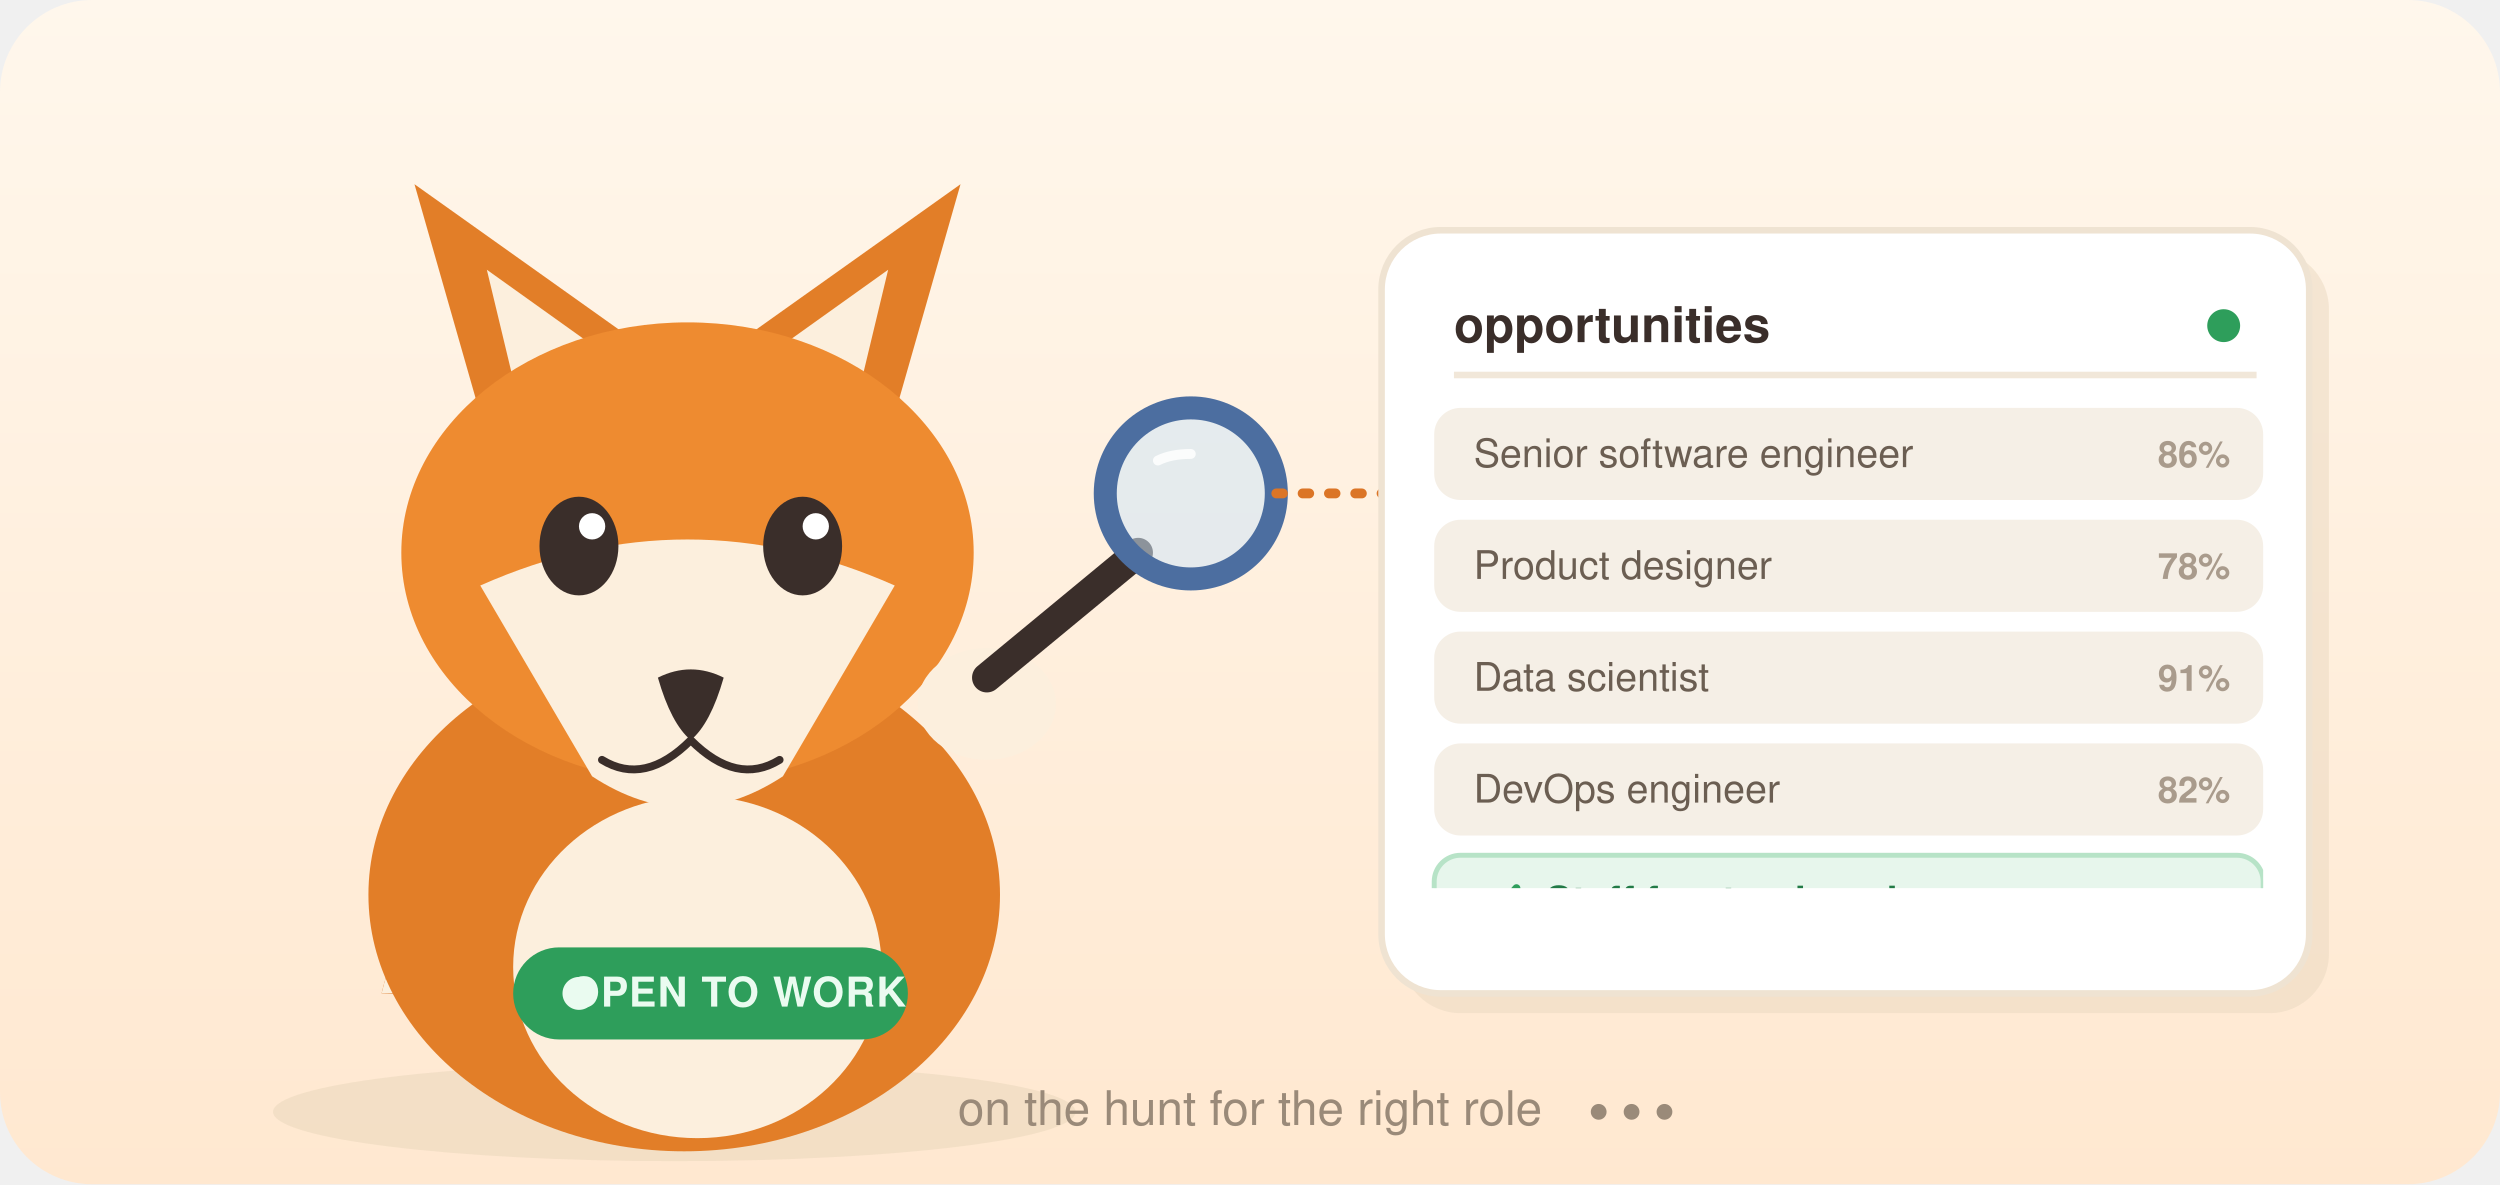
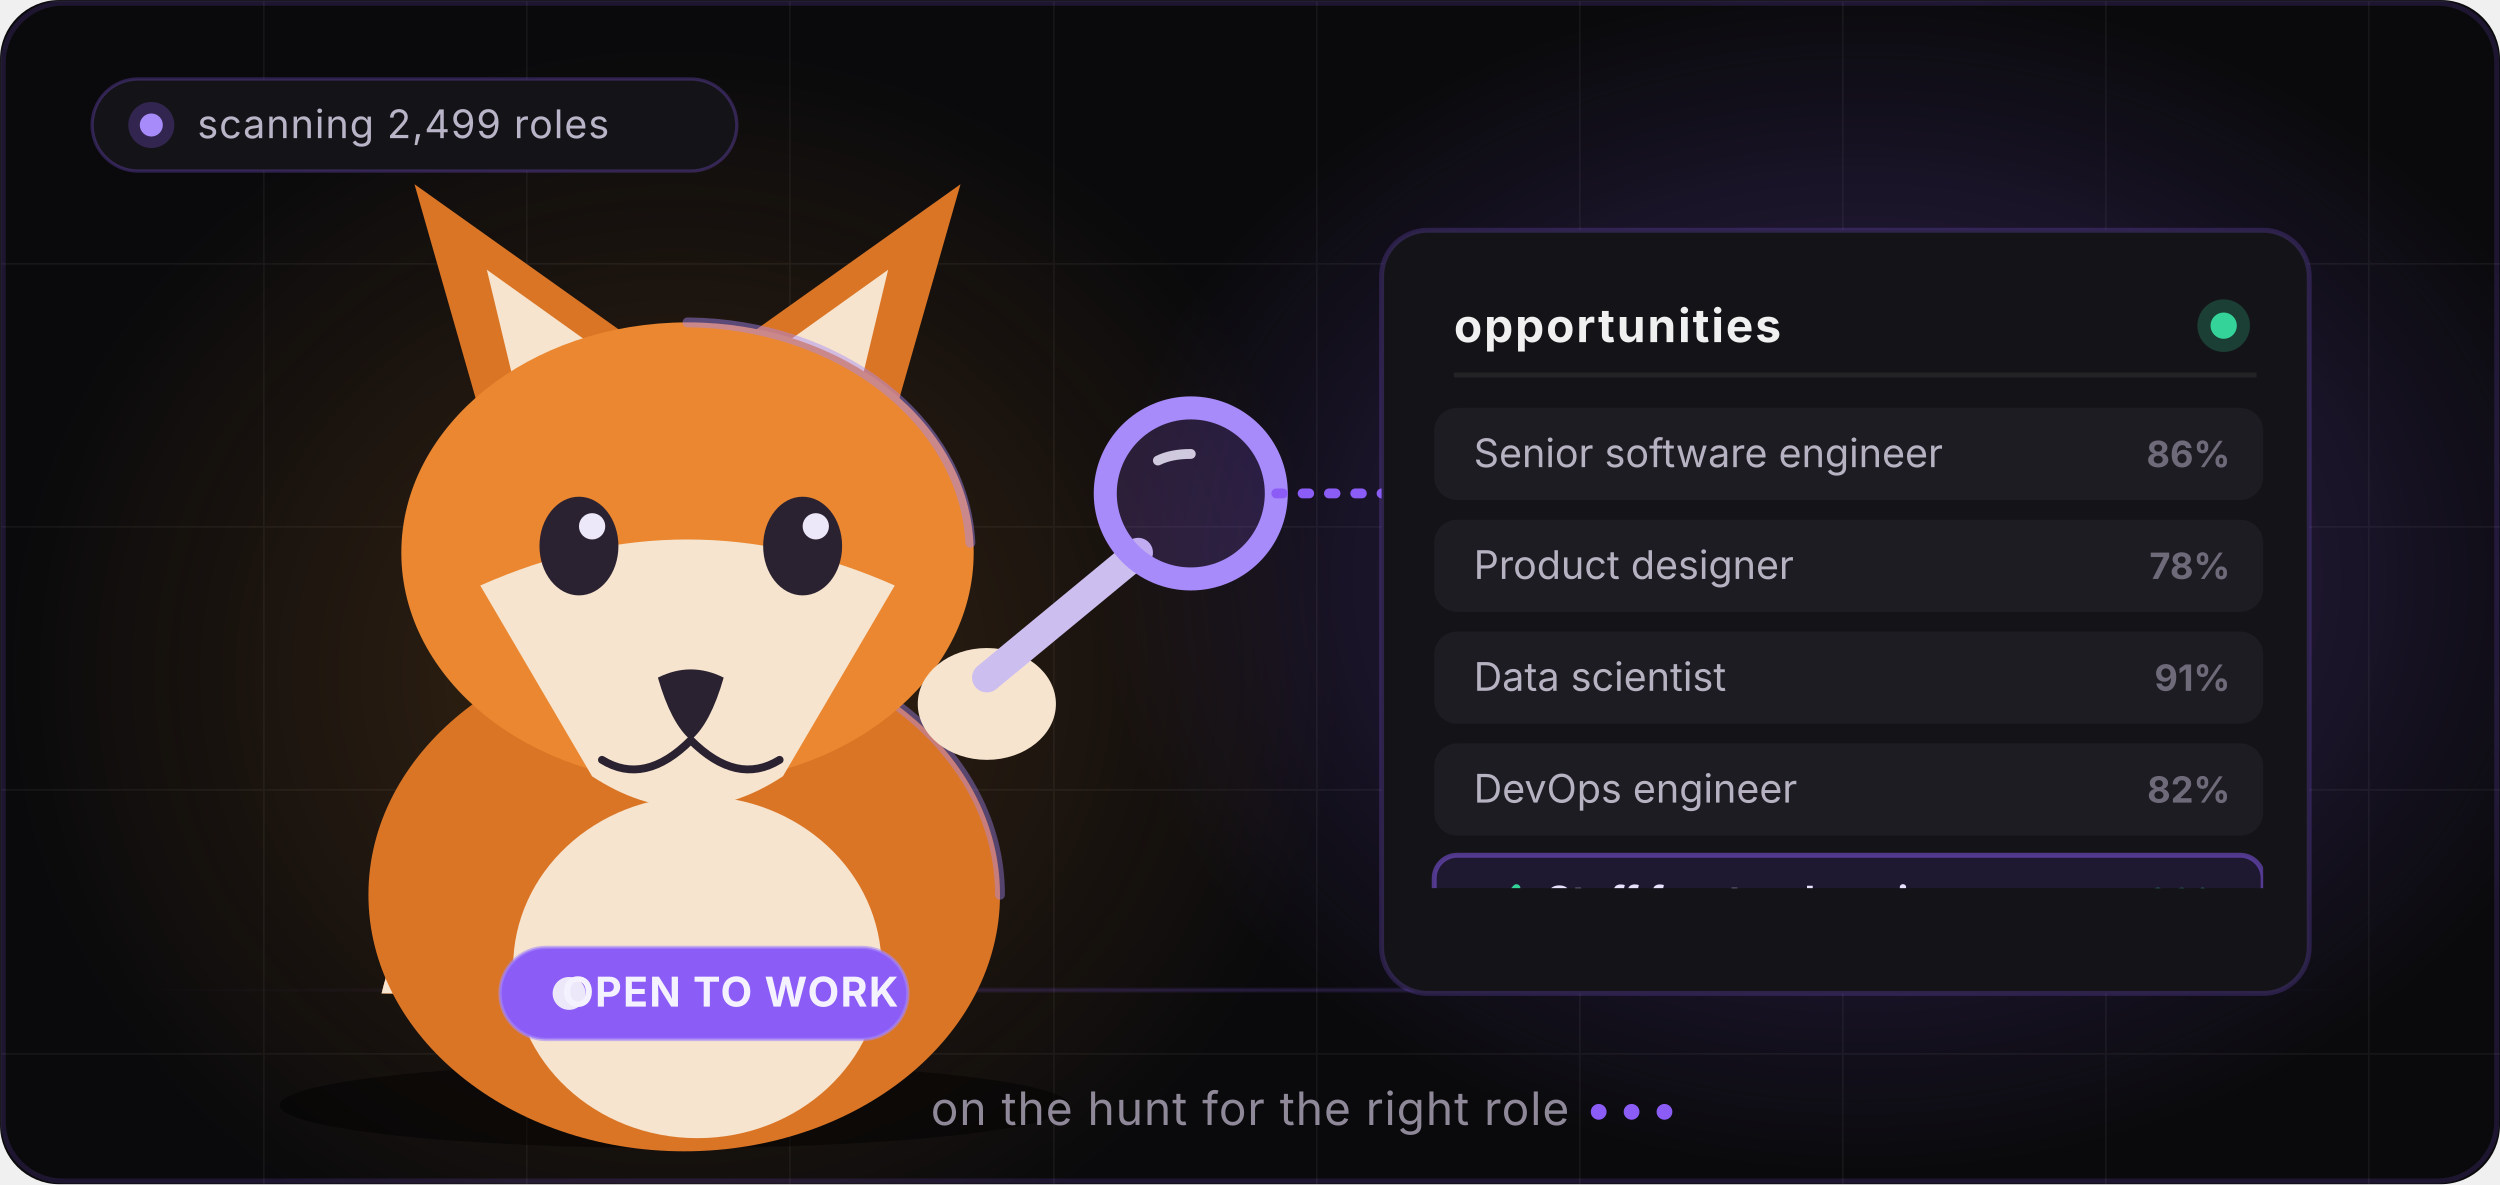
- <svg xmlns="http://www.w3.org/2000/svg" viewBox="0 0 760 360" width="760" height="360" role="img" aria-labelledby="t d" font-family="'Segoe UI',Helvetica,Arial,sans-serif">
+ <svg xmlns="http://www.w3.org/2000/svg" viewBox="0 0 760 360" width="760" height="360" role="img" aria-labelledby="t d" font-family="'Space Grotesk','Inter','Segoe UI',Helvetica,Arial,sans-serif">
  <defs>
-     <linearGradient id="card" x1="0" y1="0" x2="0" y2="1">
-       <stop offset="0" stop-color="#FFF7EC" />
-       <stop offset="1" stop-color="#FFE8D0" />
-     </linearGradient>
+     <clipPath id="card">
+       <rect x="0" y="0" width="760" height="360" rx="18" />
+     </clipPath>
    <clipPath id="listClip">
      <rect x="432" y="120" width="256" height="150" />
    </clipPath>
+     <pattern id="grid" width="80" height="80" patternUnits="userSpaceOnUse">
+       <path d="M80 0H0V80" fill="none" stroke="#F0F0F0" stroke-width="1" stroke-opacity="0.05" />
+     </pattern>
+     <radialGradient id="vglow" cx="50%" cy="50%" r="50%">
+       <stop offset="0" stop-color="#8B5CF6" stop-opacity="0.34" />
+       <stop offset="1" stop-color="#8B5CF6" stop-opacity="0" />
+     </radialGradient>
+     <radialGradient id="aglow" cx="50%" cy="50%" r="50%">
+       <stop offset="0" stop-color="#F0922F" stop-opacity="0.20" />
+       <stop offset="1" stop-color="#F0922F" stop-opacity="0" />
+     </radialGradient>
    <style>
      .bob{animation:bob 3.4s ease-in-out infinite}
      .blink{animation:blink 4.2s infinite;transform-box:fill-box;transform-origin:center}
      .pulse{animation:pulse 2.6s ease-in-out infinite;transform-box:fill-box;transform-origin:center}
      .scroll{animation:scroll 12s linear infinite}
      .beam{animation:beam 1.4s linear infinite}
      .live{animation:live 1.8s ease-in-out infinite;transform-box:fill-box;transform-origin:center}
+       .float{animation:floaty 6s ease-in-out infinite alternate;transform-box:fill-box}
      .dot{animation:blinkdot 1.5s infinite}.b{animation-delay:.25s}.c{animation-delay:.5s}
      @keyframes bob{0%,100%{transform:translateY(0)}50%{transform:translateY(-8px)}}
      @keyframes blink{0%,92%,100%{transform:scaleY(1)}96%{transform:scaleY(.12)}}
      @keyframes pulse{0%,100%{transform:scale(1)}50%{transform:scale(1.05)}}
      @keyframes scroll{0%{transform:translateY(0)}100%{transform:translateY(-170px)}}
      @keyframes beam{to{stroke-dashoffset:-16}}
-       @keyframes live{0%,100%{opacity:.35;transform:scale(.8)}50%{opacity:1;transform:scale(1)}}
+       @keyframes live{0%,100%{opacity:.4;transform:scale(.8)}50%{opacity:1;transform:scale(1)}}
+       @keyframes floaty{to{transform:translate(20px,12px)}}
      @keyframes blinkdot{0%,100%{opacity:.25}50%{opacity:1}}
    </style>
  </defs>
-   <rect x="0" y="0" width="760" height="360" rx="28" fill="url(#card)" />
-   <ellipse cx="205" cy="338" rx="122" ry="15" fill="#EAD7BC" opacity=".55" />
+   <g clip-path="url(#card)">
+     <rect x="0" y="0" width="760" height="360" fill="#0A0A0C" />
+     <rect x="0" y="0" width="760" height="360" fill="url(#grid)" />
+     <ellipse class="float" cx="565" cy="176" rx="230" ry="180" fill="url(#vglow)" />
+     <ellipse cx="205" cy="205" rx="205" ry="190" fill="url(#aglow)" />
+     <rect x="40" y="300" width="680" height="2" fill="url(#vglow)" opacity="0.7" />
+   </g>
+   <rect x="1" y="1" width="758" height="358" rx="18" fill="none" stroke="#8B5CF6" stroke-opacity="0.16" stroke-width="1.5" />
+   <g>
+     <rect x="28" y="24" width="196" height="28" rx="14" fill="#141418" stroke="#8B5CF6" stroke-opacity="0.28" />
+     <circle cx="46" cy="38" r="7" fill="#8B5CF6" opacity="0.25" class="live" />
+     <circle cx="46" cy="38" r="3.5" fill="#A78BFA" />
+     <text x="60" y="42" fill="#B9B4C7" font-size="12" letter-spacing=".3">scanning 2,499 roles</text>
+   </g>
+   <ellipse cx="205" cy="336" rx="120" ry="13" fill="#000" opacity=".45" />
  <g class="bob">
    <g>
-       <path d="M250 250 C196 232 128 250 116 302 C152 304 206 300 258 284 Z" fill="#DB7526" />
-       <path d="M116 302 C124 268 150 254 178 258 C160 276 150 294 150 302 Z" fill="#FCEFDD" />
+       <path d="M250 250 C196 232 128 250 116 302 C152 304 206 300 258 284 Z" fill="#C96A22" />
+       <path d="M116 302 C124 268 150 254 178 258 C160 276 150 294 150 302 Z" fill="#F6E4CE" />
      <animateTransform attributeName="transform" type="rotate" values="7 246 250;-9 246 250;7 246 250" dur="2.4s" repeatCount="indefinite" />
    </g>
-     <ellipse cx="208" cy="272" rx="96" ry="78" fill="#E27E28" />
-     <ellipse cx="212" cy="294" rx="56" ry="52" fill="#FCEFDD" />
+     <ellipse cx="208" cy="272" rx="96" ry="78" fill="#DB7526" />
+     <path d="M208 194 A96 78 0 0 1 304 272" fill="none" stroke="#A78BFA" stroke-width="3" stroke-opacity="0.4" stroke-linecap="round" />
+     <ellipse cx="212" cy="294" rx="56" ry="52" fill="#F6E4CE" />
    <g>
-       <path d="M150 140 L126 56 L216 120 Z" fill="#E27E28" />
-       <path d="M160 132 L148 82 L204 122 Z" fill="#FCEFDD" />
+       <path d="M150 140 L126 56 L216 120 Z" fill="#DB7526" />
+       <path d="M160 132 L148 82 L204 122 Z" fill="#F6E4CE" />
      <animateTransform attributeName="transform" type="rotate" values="0 172 122;-8 172 122;3 172 122;0 172 122" keyTimes="0;0.9;0.96;1" dur="5.5s" repeatCount="indefinite" />
    </g>
    <g>
-       <path d="M268 140 L292 56 L202 120 Z" fill="#E27E28" />
-       <path d="M258 132 L270 82 L214 122 Z" fill="#FCEFDD" />
+       <path d="M268 140 L292 56 L202 120 Z" fill="#DB7526" />
+       <path d="M258 132 L270 82 L214 122 Z" fill="#F6E4CE" />
      <animateTransform attributeName="transform" type="rotate" values="0 246 122;8 246 122;-3 246 122;0 246 122" keyTimes="0;0.9;0.96;1" dur="5.5s" repeatCount="indefinite" />
    </g>
-     <ellipse cx="209" cy="168" rx="87" ry="70" fill="#EE8B30" />
-     <path d="M146 178 Q209 150 272 178 L238 236 Q209 255 180 236 Z" fill="#FCEFDD" />
+     <ellipse cx="209" cy="168" rx="87" ry="70" fill="#EA8730" />
+     <path d="M209 98 A87 70 0 0 1 295 165" fill="none" stroke="#A78BFA" stroke-width="3" stroke-opacity="0.45" stroke-linecap="round" />
+     <path d="M146 178 Q209 150 272 178 L238 236 Q209 255 180 236 Z" fill="#F6E4CE" />
    <g class="blink">
-       <ellipse cx="176" cy="166" rx="12" ry="15" fill="#3A2E2A" />
-       <circle cx="180" cy="160" r="4" fill="#fff" />
+       <ellipse cx="176" cy="166" rx="12" ry="15" fill="#2A2230" />
+       <circle cx="180" cy="160" r="4" fill="#EDE7FA" />
    </g>
    <g class="blink">
-       <ellipse cx="244" cy="166" rx="12" ry="15" fill="#3A2E2A" />
-       <circle cx="248" cy="160" r="4" fill="#fff" />
+       <ellipse cx="244" cy="166" rx="12" ry="15" fill="#2A2230" />
+       <circle cx="248" cy="160" r="4" fill="#EDE7FA" />
    </g>
-     <path d="M200 206 Q210 201 220 206 Q216 220 210 225 Q204 220 200 206 Z" fill="#3A2E2A" />
-     <path d="M210 225 Q196 239 183 231 M210 225 Q224 239 237 231" fill="none" stroke="#3A2E2A" stroke-width="2.4" stroke-linecap="round" />
+     <path d="M200 206 Q210 201 220 206 Q216 220 210 225 Q204 220 200 206 Z" fill="#2A2230" />
+     <path d="M210 225 Q196 239 183 231 M210 225 Q224 239 237 231" fill="none" stroke="#2A2230" stroke-width="2.4" stroke-linecap="round" />
    <g class="pulse">
-       <rect x="156" y="288" width="120" height="28" rx="14" fill="#2E9E5B" />
-       <circle cx="176" cy="302" r="5" fill="#EAFBF0" />
-       <text x="224" y="306" text-anchor="middle" fill="#EAFBF0" font-size="12.5" font-weight="700" letter-spacing=".4">OPEN TO WORK</text>
+       <rect x="152" y="288" width="124" height="28" rx="14" fill="#8B5CF6" />
+       <rect x="152" y="288" width="124" height="28" rx="14" fill="none" stroke="#A78BFA" stroke-opacity="0.6" />
+       <circle cx="173" cy="302" r="5" fill="#EDE7FA" />
+       <text x="222" y="306" text-anchor="middle" fill="#F5F2FF" font-size="12.5" font-weight="700" letter-spacing=".4">OPEN TO WORK</text>
    </g>
    <g>
-       <ellipse cx="300" cy="214" rx="21" ry="17" fill="#FCEFDD" />
-       <line x1="300" y1="206" x2="346" y2="168" stroke="#3A2E2A" stroke-width="9" stroke-linecap="round" />
-       <circle cx="362" cy="150" r="26" fill="#CFE6F7" fill-opacity=".55" stroke="#4C6EA0" stroke-width="7" />
-       <path d="M352 140 Q356 138 362 138" stroke="#fff" stroke-width="3" fill="none" stroke-linecap="round" opacity=".85" />
+       <ellipse cx="300" cy="214" rx="21" ry="17" fill="#F6E4CE" />
+       <line x1="300" y1="206" x2="346" y2="168" stroke="#CDBEF0" stroke-width="9" stroke-linecap="round" />
+       <circle cx="362" cy="150" r="26" fill="#8B5CF6" fill-opacity=".18" stroke="#A78BFA" stroke-width="7" />
+       <path d="M352 140 Q356 138 362 138" stroke="#EDE7FA" stroke-width="3" fill="none" stroke-linecap="round" opacity=".85" />
      <animateTransform attributeName="transform" type="rotate" values="-7 300 210;6 300 210;-7 300 210" dur="3.6s" repeatCount="indefinite" />
    </g>
  </g>
-   <line x1="388" y1="150" x2="424" y2="150" stroke="#DB7526" stroke-width="3" stroke-linecap="round" stroke-dasharray="2 6" class="beam" />
-   <rect x="426" y="76" width="282" height="232" rx="18" fill="#E9D8C0" opacity=".5" />
-   <rect x="420" y="70" width="282" height="232" rx="18" fill="#FFFFFF" stroke="#EFE3D2" stroke-width="2" />
-   <text x="442" y="104" fill="#3A2E2A" font-size="15" font-weight="700">opportunities</text>
-   <circle cx="676" cy="99" r="5" fill="#2E9E5B" class="live" />
-   <line x1="442" y1="114" x2="686" y2="114" stroke="#F1E7D9" stroke-width="2" />
+   <line x1="388" y1="150" x2="424" y2="150" stroke="#8B5CF6" stroke-width="3" stroke-linecap="round" stroke-dasharray="2 6" class="beam" />
+   <rect x="420" y="70" width="282" height="232" rx="14" fill="#141418" stroke="#8B5CF6" stroke-opacity="0.22" stroke-width="1.5" />
+   <text x="442" y="104" fill="#F0F0F0" font-size="14" font-weight="700" letter-spacing=".6">opportunities</text>
+   <circle cx="676" cy="99" r="8" fill="#34D399" opacity="0.22" class="live" />
+   <circle cx="676" cy="99" r="4" fill="#34D399" />
+   <line x1="442" y1="114" x2="686" y2="114" stroke="#F0F0F0" stroke-opacity="0.07" stroke-width="1.5" />
  <g clip-path="url(#listClip)">
    <g class="scroll">
      <g transform="translate(0,124)">
-         <rect x="436" y="0" width="252" height="28" rx="8" fill="#F5EFE6" />
-         <text x="448" y="18" fill="#6B5E52" font-size="12">Senior software engineer</text>
-         <text x="678" y="18" text-anchor="end" fill="#A99B8C" font-size="11" font-weight="700">86%</text>
-         <rect x="436" y="34" width="252" height="28" rx="8" fill="#F5EFE6" />
-         <text x="448" y="52" fill="#6B5E52" font-size="12">Product designer</text>
-         <text x="678" y="52" text-anchor="end" fill="#A99B8C" font-size="11" font-weight="700">78%</text>
-         <rect x="436" y="68" width="252" height="28" rx="8" fill="#F5EFE6" />
-         <text x="448" y="86" fill="#6B5E52" font-size="12">Data scientist</text>
-         <text x="678" y="86" text-anchor="end" fill="#A99B8C" font-size="11" font-weight="700">91%</text>
-         <rect x="436" y="102" width="252" height="28" rx="8" fill="#F5EFE6" />
-         <text x="448" y="120" fill="#6B5E52" font-size="12">DevOps engineer</text>
-         <text x="678" y="120" text-anchor="end" fill="#A99B8C" font-size="11" font-weight="700">82%</text>
-         <rect x="436" y="136" width="252" height="28" rx="8" fill="#E7F6EC" stroke="#B7E3C7" stroke-width="1.5" />
-         <path d="M450 150 l4 4 l7 -8" fill="none" stroke="#2E9E5B" stroke-width="2.4" stroke-linecap="round" stroke-linejoin="round" />
-         <text x="470" y="154" fill="#227A46" font-size="12" font-weight="700">Staff frontend engineer</text>
-         <text x="678" y="154" text-anchor="end" fill="#2E9E5B" font-size="11" font-weight="700">98%</text>
+         <rect x="436" y="0" width="252" height="28" rx="7" fill="#1C1C22" />
+         <text x="448" y="18" fill="#B7B2C2" font-size="12">Senior software engineer</text>
+         <text x="678" y="18" text-anchor="end" fill="#6F6A79" font-size="11" font-weight="700">86%</text>
+         <rect x="436" y="34" width="252" height="28" rx="7" fill="#1C1C22" />
+         <text x="448" y="52" fill="#B7B2C2" font-size="12">Product designer</text>
+         <text x="678" y="52" text-anchor="end" fill="#6F6A79" font-size="11" font-weight="700">78%</text>
+         <rect x="436" y="68" width="252" height="28" rx="7" fill="#1C1C22" />
+         <text x="448" y="86" fill="#B7B2C2" font-size="12">Data scientist</text>
+         <text x="678" y="86" text-anchor="end" fill="#6F6A79" font-size="11" font-weight="700">91%</text>
+         <rect x="436" y="102" width="252" height="28" rx="7" fill="#1C1C22" />
+         <text x="448" y="120" fill="#B7B2C2" font-size="12">DevOps engineer</text>
+         <text x="678" y="120" text-anchor="end" fill="#6F6A79" font-size="11" font-weight="700">82%</text>
+         <rect x="436" y="136" width="252" height="28" rx="7" fill="#1E1830" stroke="#8B5CF6" stroke-opacity="0.5" stroke-width="1.5" />
+         <path d="M450 150 l4 4 l7 -8" fill="none" stroke="#34D399" stroke-width="2.4" stroke-linecap="round" stroke-linejoin="round" />
+         <text x="470" y="154" fill="#E9E2FF" font-size="12" font-weight="700">Staff frontend engineer</text>
+         <text x="678" y="154" text-anchor="end" fill="#34D399" font-size="11" font-weight="700">98%</text>
      </g>
      <g transform="translate(0,294)">
-         <rect x="436" y="0" width="252" height="28" rx="8" fill="#F5EFE6" />
-         <text x="448" y="18" fill="#6B5E52" font-size="12">Senior software engineer</text>
-         <text x="678" y="18" text-anchor="end" fill="#A99B8C" font-size="11" font-weight="700">86%</text>
-         <rect x="436" y="34" width="252" height="28" rx="8" fill="#F5EFE6" />
-         <text x="448" y="52" fill="#6B5E52" font-size="12">Product designer</text>
-         <text x="678" y="52" text-anchor="end" fill="#A99B8C" font-size="11" font-weight="700">78%</text>
-         <rect x="436" y="68" width="252" height="28" rx="8" fill="#F5EFE6" />
-         <text x="448" y="86" fill="#6B5E52" font-size="12">Data scientist</text>
-         <text x="678" y="86" text-anchor="end" fill="#A99B8C" font-size="11" font-weight="700">91%</text>
-         <rect x="436" y="102" width="252" height="28" rx="8" fill="#F5EFE6" />
-         <text x="448" y="120" fill="#6B5E52" font-size="12">DevOps engineer</text>
-         <text x="678" y="120" text-anchor="end" fill="#A99B8C" font-size="11" font-weight="700">82%</text>
-         <rect x="436" y="136" width="252" height="28" rx="8" fill="#E7F6EC" stroke="#B7E3C7" stroke-width="1.5" />
-         <path d="M450 150 l4 4 l7 -8" fill="none" stroke="#2E9E5B" stroke-width="2.4" stroke-linecap="round" stroke-linejoin="round" />
-         <text x="470" y="154" fill="#227A46" font-size="12" font-weight="700">Staff frontend engineer</text>
-         <text x="678" y="154" text-anchor="end" fill="#2E9E5B" font-size="11" font-weight="700">98%</text>
+         <rect x="436" y="0" width="252" height="28" rx="7" fill="#1C1C22" />
+         <text x="448" y="18" fill="#B7B2C2" font-size="12">Senior software engineer</text>
+         <text x="678" y="18" text-anchor="end" fill="#6F6A79" font-size="11" font-weight="700">86%</text>
+         <rect x="436" y="34" width="252" height="28" rx="7" fill="#1C1C22" />
+         <text x="448" y="52" fill="#B7B2C2" font-size="12">Product designer</text>
+         <text x="678" y="52" text-anchor="end" fill="#6F6A79" font-size="11" font-weight="700">78%</text>
+         <rect x="436" y="68" width="252" height="28" rx="7" fill="#1C1C22" />
+         <text x="448" y="86" fill="#B7B2C2" font-size="12">Data scientist</text>
+         <text x="678" y="86" text-anchor="end" fill="#6F6A79" font-size="11" font-weight="700">91%</text>
+         <rect x="436" y="102" width="252" height="28" rx="7" fill="#1C1C22" />
+         <text x="448" y="120" fill="#B7B2C2" font-size="12">DevOps engineer</text>
+         <text x="678" y="120" text-anchor="end" fill="#6F6A79" font-size="11" font-weight="700">82%</text>
+         <rect x="436" y="136" width="252" height="28" rx="7" fill="#1E1830" stroke="#8B5CF6" stroke-opacity="0.5" stroke-width="1.5" />
+         <path d="M450 150 l4 4 l7 -8" fill="none" stroke="#34D399" stroke-width="2.4" stroke-linecap="round" stroke-linejoin="round" />
+         <text x="470" y="154" fill="#E9E2FF" font-size="12" font-weight="700">Staff frontend engineer</text>
+         <text x="678" y="154" text-anchor="end" fill="#34D399" font-size="11" font-weight="700">98%</text>
      </g>
    </g>
  </g>
-   <text x="380" y="342" text-anchor="middle" fill="#9A8A79" font-size="14.5">on the hunt for the right role</text>
-   <circle cx="486" cy="338" r="2.4" fill="#9A8A79" class="dot" />
-   <circle cx="496" cy="338" r="2.4" fill="#9A8A79" class="dot b" />
-   <circle cx="506" cy="338" r="2.4" fill="#9A8A79" class="dot c" />
+   <text x="380" y="342" text-anchor="middle" fill="#8E8898" font-size="14" letter-spacing=".3">on the hunt for the right role</text>
+   <circle cx="486" cy="338" r="2.4" fill="#8B5CF6" class="dot" />
+   <circle cx="496" cy="338" r="2.4" fill="#8B5CF6" class="dot b" />
+   <circle cx="506" cy="338" r="2.4" fill="#8B5CF6" class="dot c" />
</svg>
